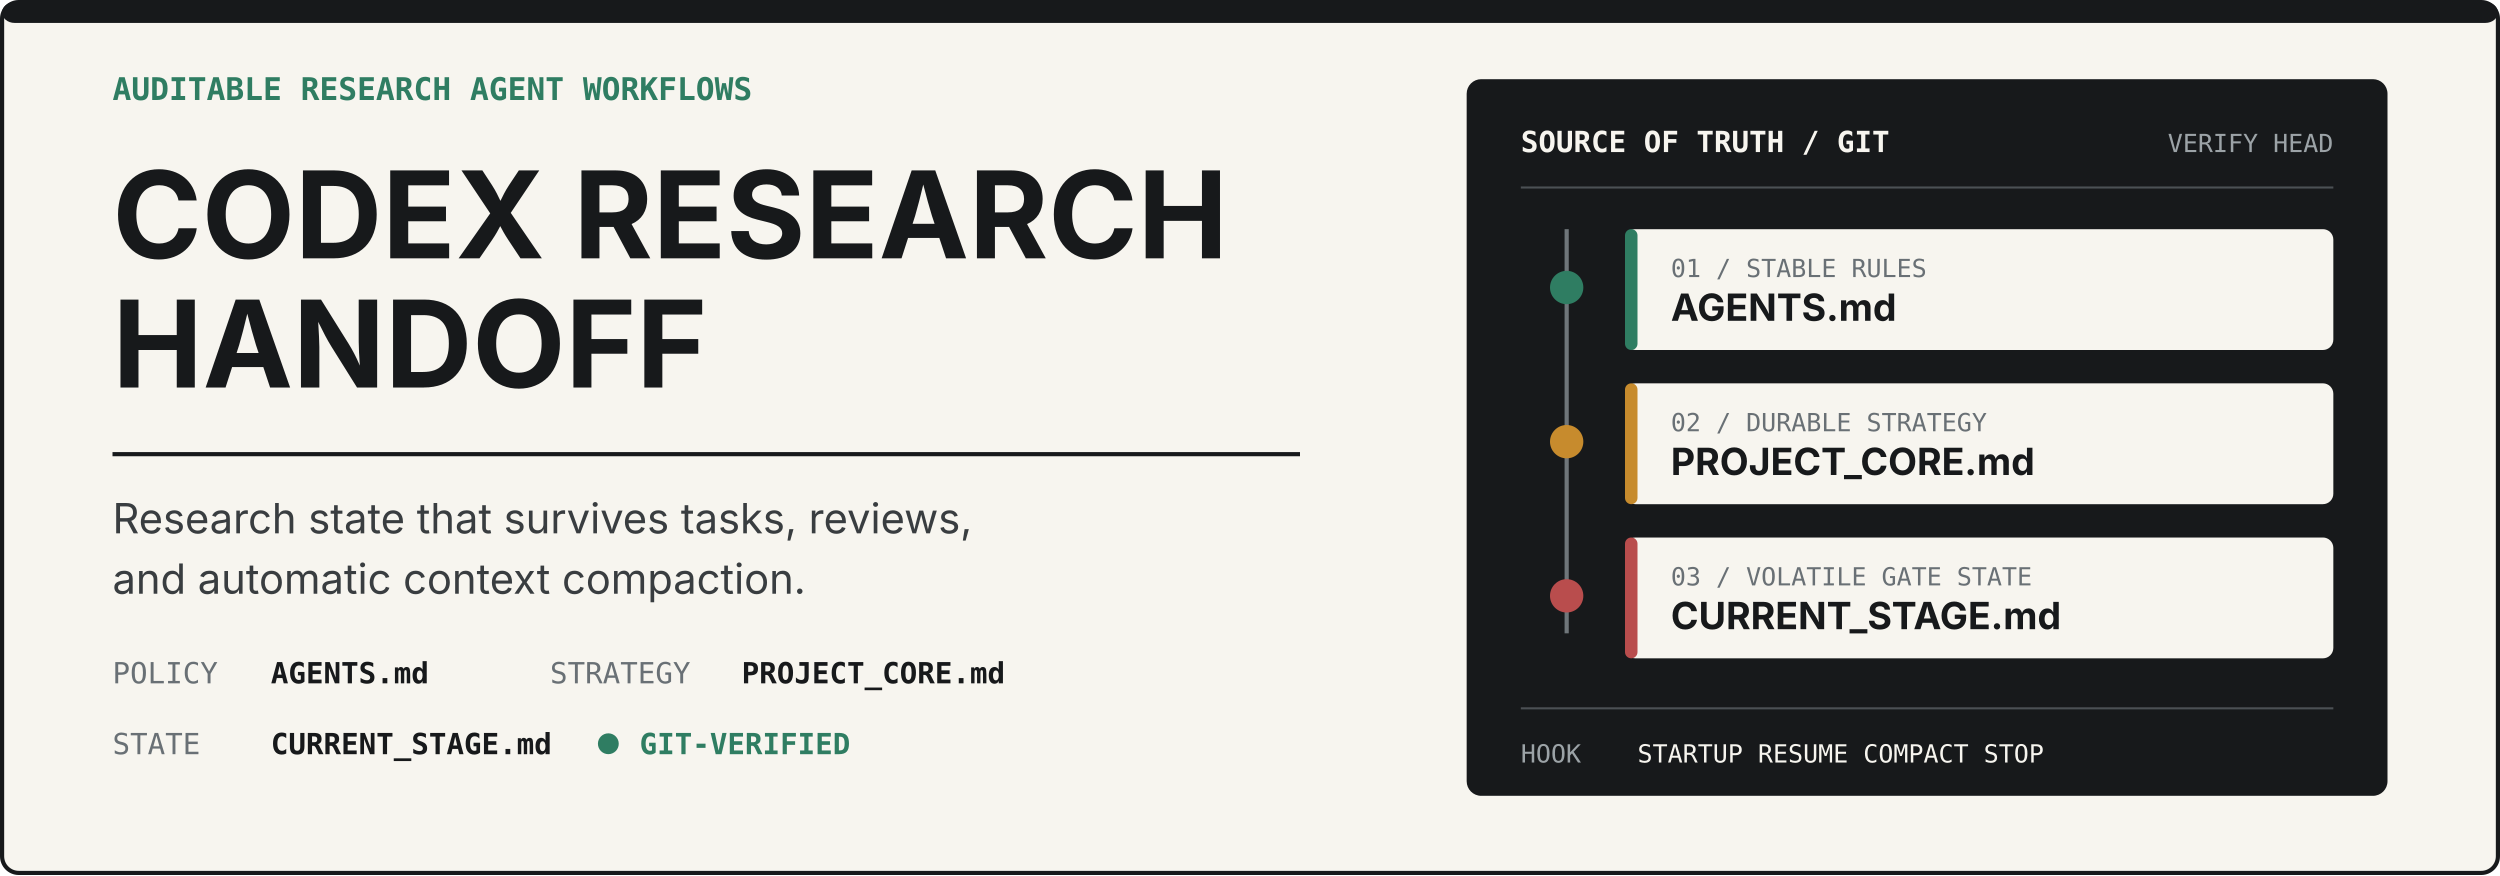
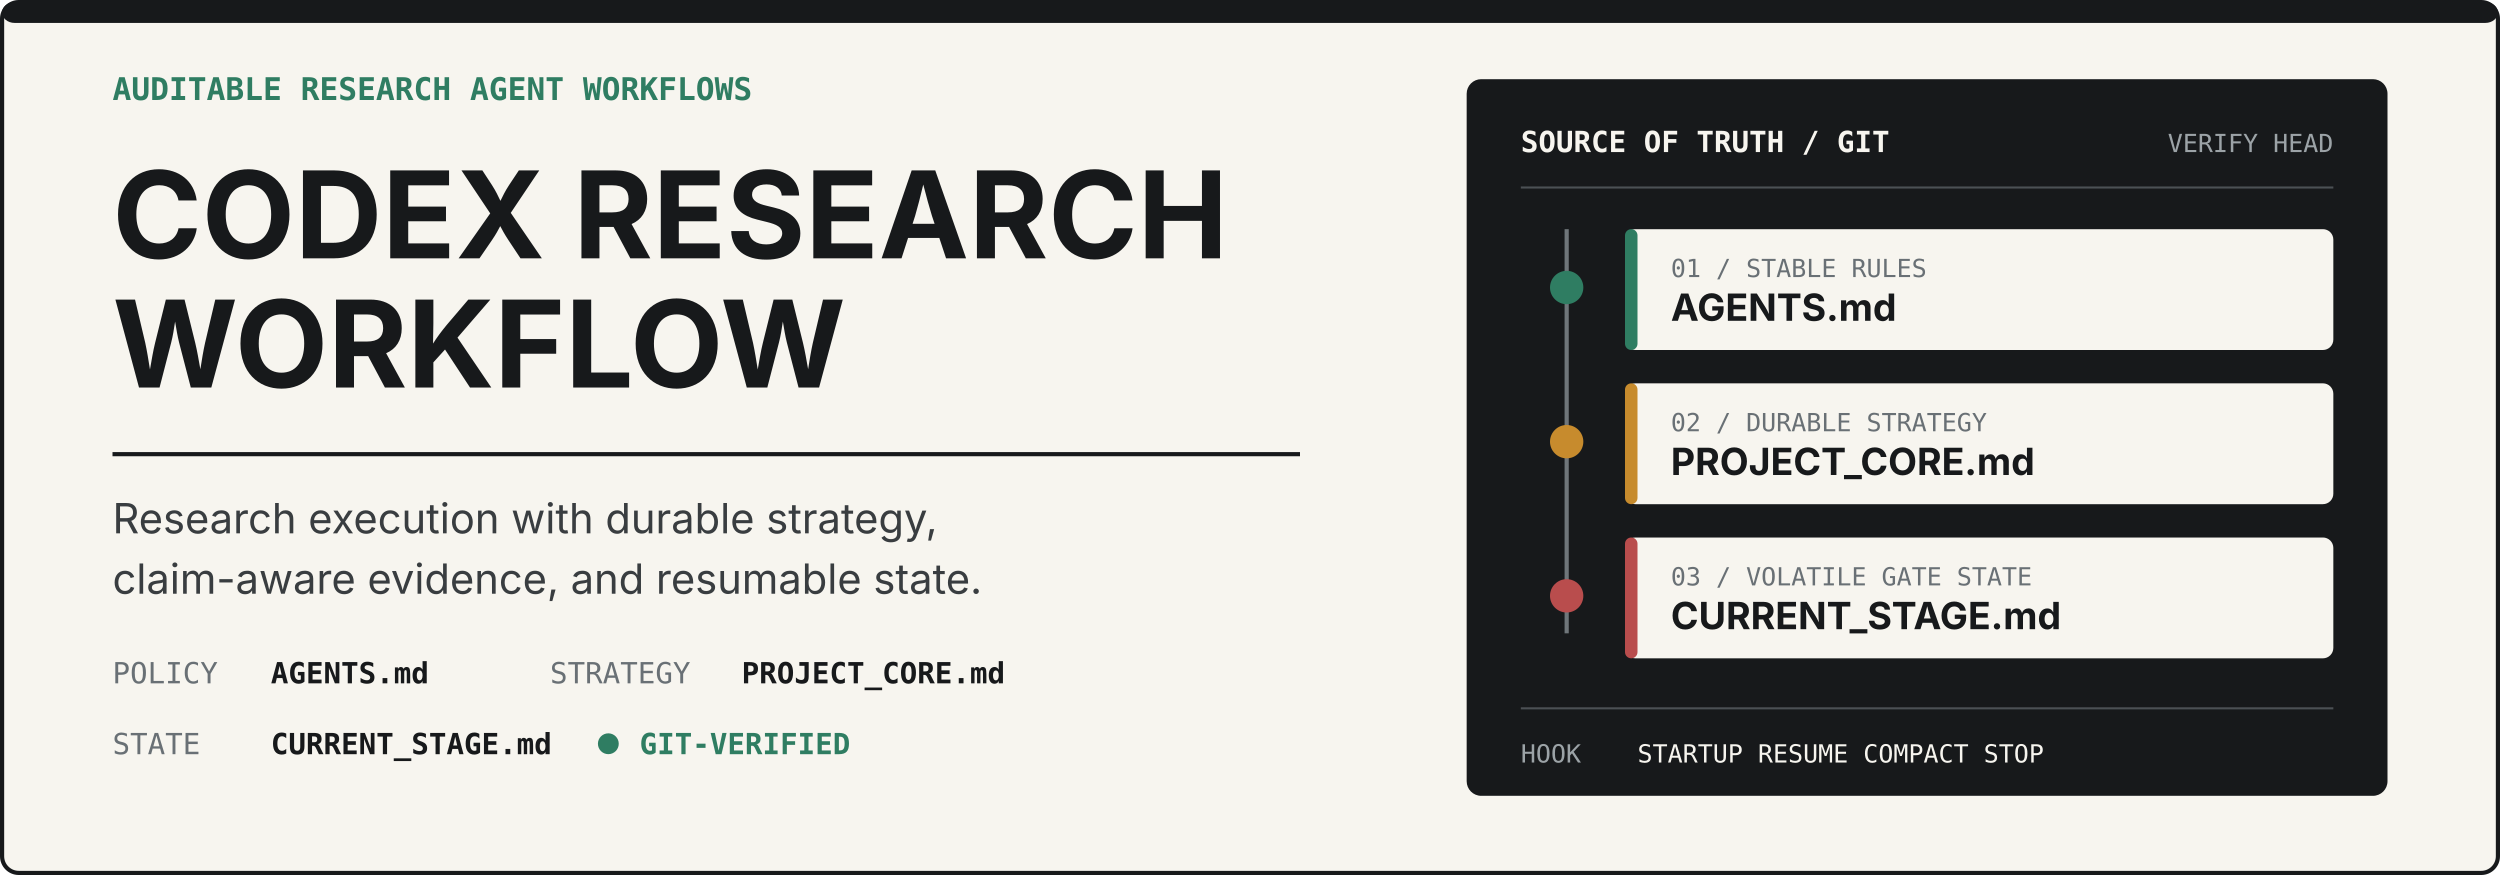
<svg xmlns="http://www.w3.org/2000/svg" width="1200" height="420" viewBox="0 0 1200 420" role="img" aria-labelledby="title desc">
  <rect x="1" y="1" width="1198" height="418" rx="8" fill="#f7f5ef" stroke="#17191b" stroke-width="2" />
  <rect x="1" y="1" width="1198" height="10" rx="6" fill="#17191b" />
  <g id="title-block" transform="translate(54 48)">
    <text x="0" y="0" fill="#2f7d62" font-family="ui-monospace, SFMono-Regular, Menlo, Consolas, monospace" font-size="15" font-weight="700">AUDITABLE RESEARCH AGENT WORKFLOWS</text>
    <text x="0" y="76" fill="#17191b" font-family="-apple-system, BlinkMacSystemFont, Segoe UI, sans-serif" font-size="58" font-weight="750">CODEX RESEARCH</text>
-     <text x="0" y="138" fill="#17191b" font-family="-apple-system, BlinkMacSystemFont, Segoe UI, sans-serif" font-size="58" font-weight="750">HANDOFF</text>
+     <text x="0" y="138" fill="#17191b" font-family="-apple-system, BlinkMacSystemFont, Segoe UI, sans-serif" font-size="58" font-weight="750">WORKFLOW</text>
    <line x1="0" y1="170" x2="570" y2="170" stroke="#17191b" stroke-width="2" />
-     <text x="0" y="208" fill="#393d40" font-family="-apple-system, BlinkMacSystemFont, Segoe UI, sans-serif" font-size="20">Research state that survives tasks, reviews,</text>
-     <text x="0" y="237" fill="#393d40" font-family="-apple-system, BlinkMacSystemFont, Segoe UI, sans-serif" font-size="20">and automatic context compaction.</text>
+     <text x="0" y="208" fill="#393d40" font-family="-apple-system, BlinkMacSystemFont, Segoe UI, sans-serif" font-size="20">Research execution with durable strategy,</text>
+     <text x="0" y="237" fill="#393d40" font-family="-apple-system, BlinkMacSystemFont, Segoe UI, sans-serif" font-size="20">claim-aware evidence, and resumable state.</text>
    <g transform="translate(0 280)" font-family="ui-monospace, SFMono-Regular, Menlo, Consolas, monospace" font-size="14">
      <text x="0" y="0" fill="#697075">POLICY</text>
      <text x="76" y="0" fill="#17191b" font-weight="700">AGENTS.md</text>
      <text x="210" y="0" fill="#697075">STRATEGY</text>
      <text x="302" y="0" fill="#17191b" font-weight="700">PROJECT_CORE.md</text>
      <text x="0" y="34" fill="#697075">STATE</text>
      <text x="76" y="34" fill="#17191b" font-weight="700">CURRENT_STAGE.md</text>
      <circle cx="238" cy="29" r="5" fill="#2f7d62" />
      <text x="253" y="34" fill="#2f7d62" font-weight="700">GIT-VERIFIED</text>
    </g>
  </g>
  <g id="authority-map" transform="translate(704 38)">
    <rect x="0" y="0" width="442" height="344" rx="7" fill="#17191b" />
    <text x="26" y="35" fill="#f7f5ef" font-family="ui-monospace, SFMono-Regular, Menlo, Consolas, monospace" font-size="14" font-weight="700">SOURCE OF TRUTH / GIT</text>
    <text x="416" y="35" text-anchor="end" fill="#9ca3a7" font-family="ui-monospace, SFMono-Regular, Menlo, Consolas, monospace" font-size="12">VERIFY HEAD</text>
    <line x1="26" y1="52" x2="416" y2="52" stroke="#4b5054" />
    <line x1="48" y1="72" x2="48" y2="266" stroke="#6f767a" stroke-width="2" />
    <g transform="translate(28 72)">
      <circle cx="20" cy="28" r="8" fill="#2f7d62" />
      <rect x="48" y="0" width="340" height="58" rx="5" fill="#f7f5ef" />
      <rect x="48" y="0" width="6" height="58" rx="3" fill="#2f7d62" />
      <text x="70" y="23" fill="#697075" font-family="ui-monospace, SFMono-Regular, Menlo, Consolas, monospace" font-size="12">01 / STABLE RULES</text>
      <text x="70" y="44" fill="#17191b" font-family="-apple-system, BlinkMacSystemFont, Segoe UI, sans-serif" font-size="18" font-weight="700">AGENTS.md</text>
    </g>
    <g transform="translate(28 146)">
      <circle cx="20" cy="28" r="8" fill="#c78b2d" />
      <rect x="48" y="0" width="340" height="58" rx="5" fill="#f7f5ef" />
      <rect x="48" y="0" width="6" height="58" rx="3" fill="#c78b2d" />
      <text x="70" y="23" fill="#697075" font-family="ui-monospace, SFMono-Regular, Menlo, Consolas, monospace" font-size="12">02 / DURABLE STRATEGY</text>
      <text x="70" y="44" fill="#17191b" font-family="-apple-system, BlinkMacSystemFont, Segoe UI, sans-serif" font-size="18" font-weight="700">PROJECT_CORE.md</text>
    </g>
    <g transform="translate(28 220)">
      <circle cx="20" cy="28" r="8" fill="#b94d4d" />
      <rect x="48" y="0" width="340" height="58" rx="5" fill="#f7f5ef" />
      <rect x="48" y="0" width="6" height="58" rx="3" fill="#b94d4d" />
      <text x="70" y="23" fill="#697075" font-family="ui-monospace, SFMono-Regular, Menlo, Consolas, monospace" font-size="12">03 / VOLATILE GATE STATE</text>
      <text x="70" y="44" fill="#17191b" font-family="-apple-system, BlinkMacSystemFont, Segoe UI, sans-serif" font-size="18" font-weight="700">CURRENT_STAGE.md</text>
    </g>
    <line x1="26" y1="302" x2="416" y2="302" stroke="#4b5054" />
    <text x="26" y="328" fill="#9ca3a7" font-family="ui-monospace, SFMono-Regular, Menlo, Consolas, monospace" font-size="12">HOOK</text>
    <text x="82" y="328" fill="#f7f5ef" font-family="ui-monospace, SFMono-Regular, Menlo, Consolas, monospace" font-size="12">STARTUP  RESUME  COMPACT  STOP</text>
  </g>
</svg>
